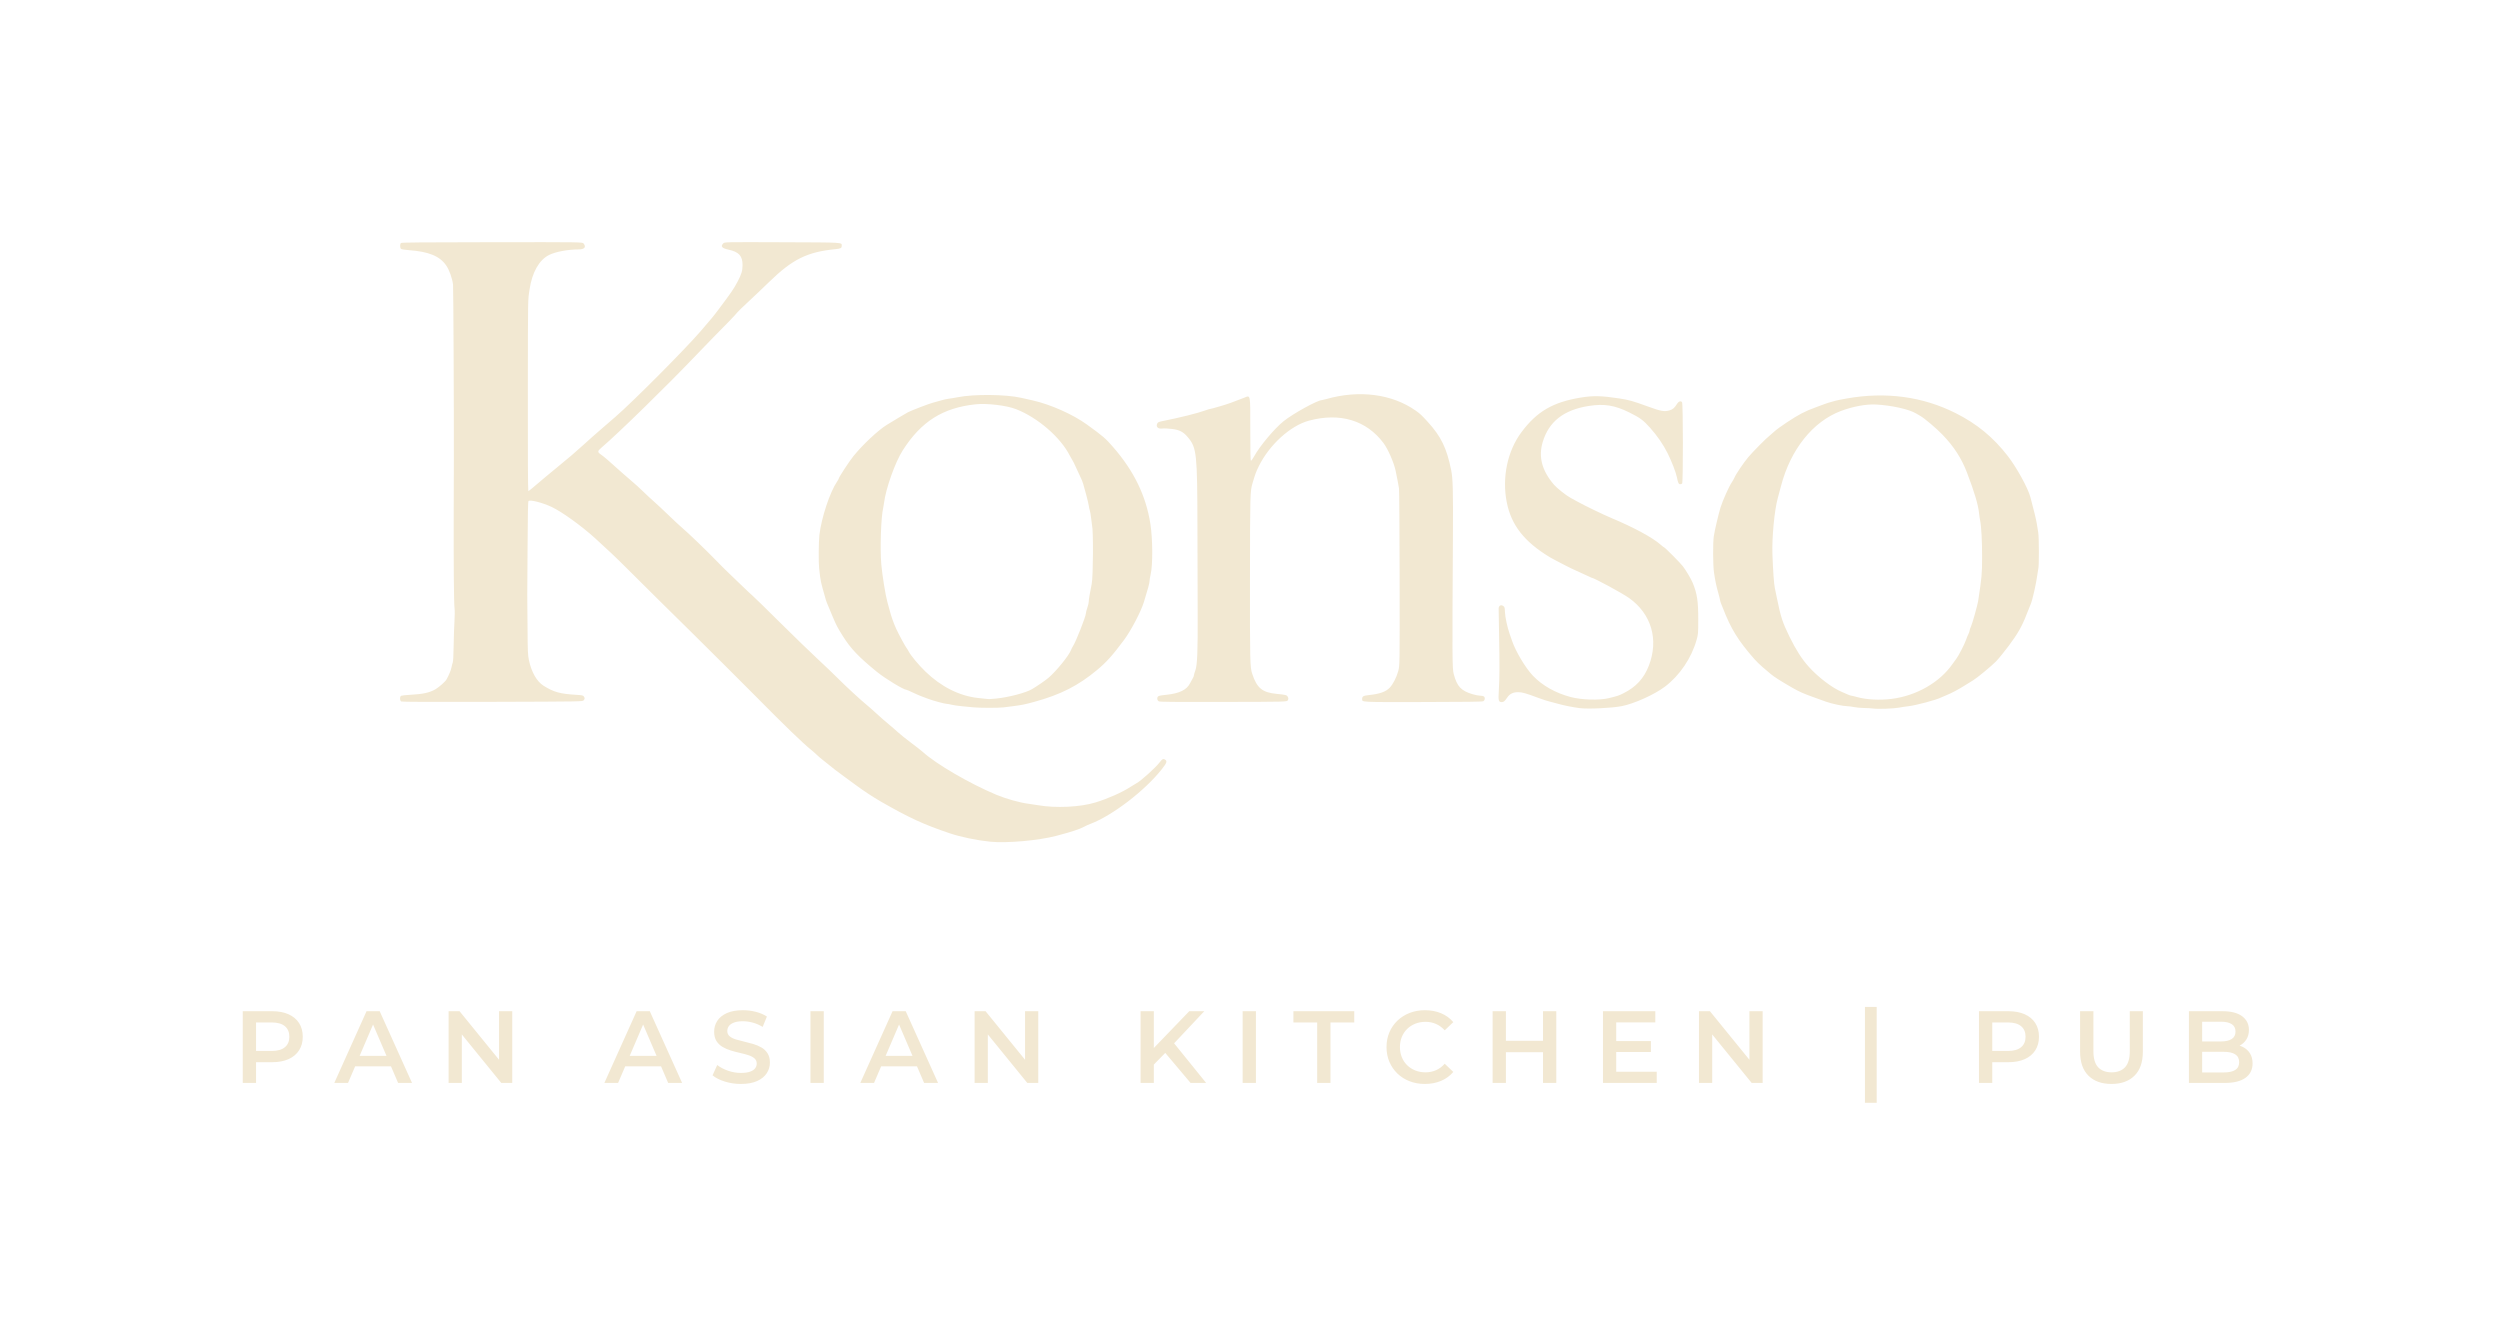
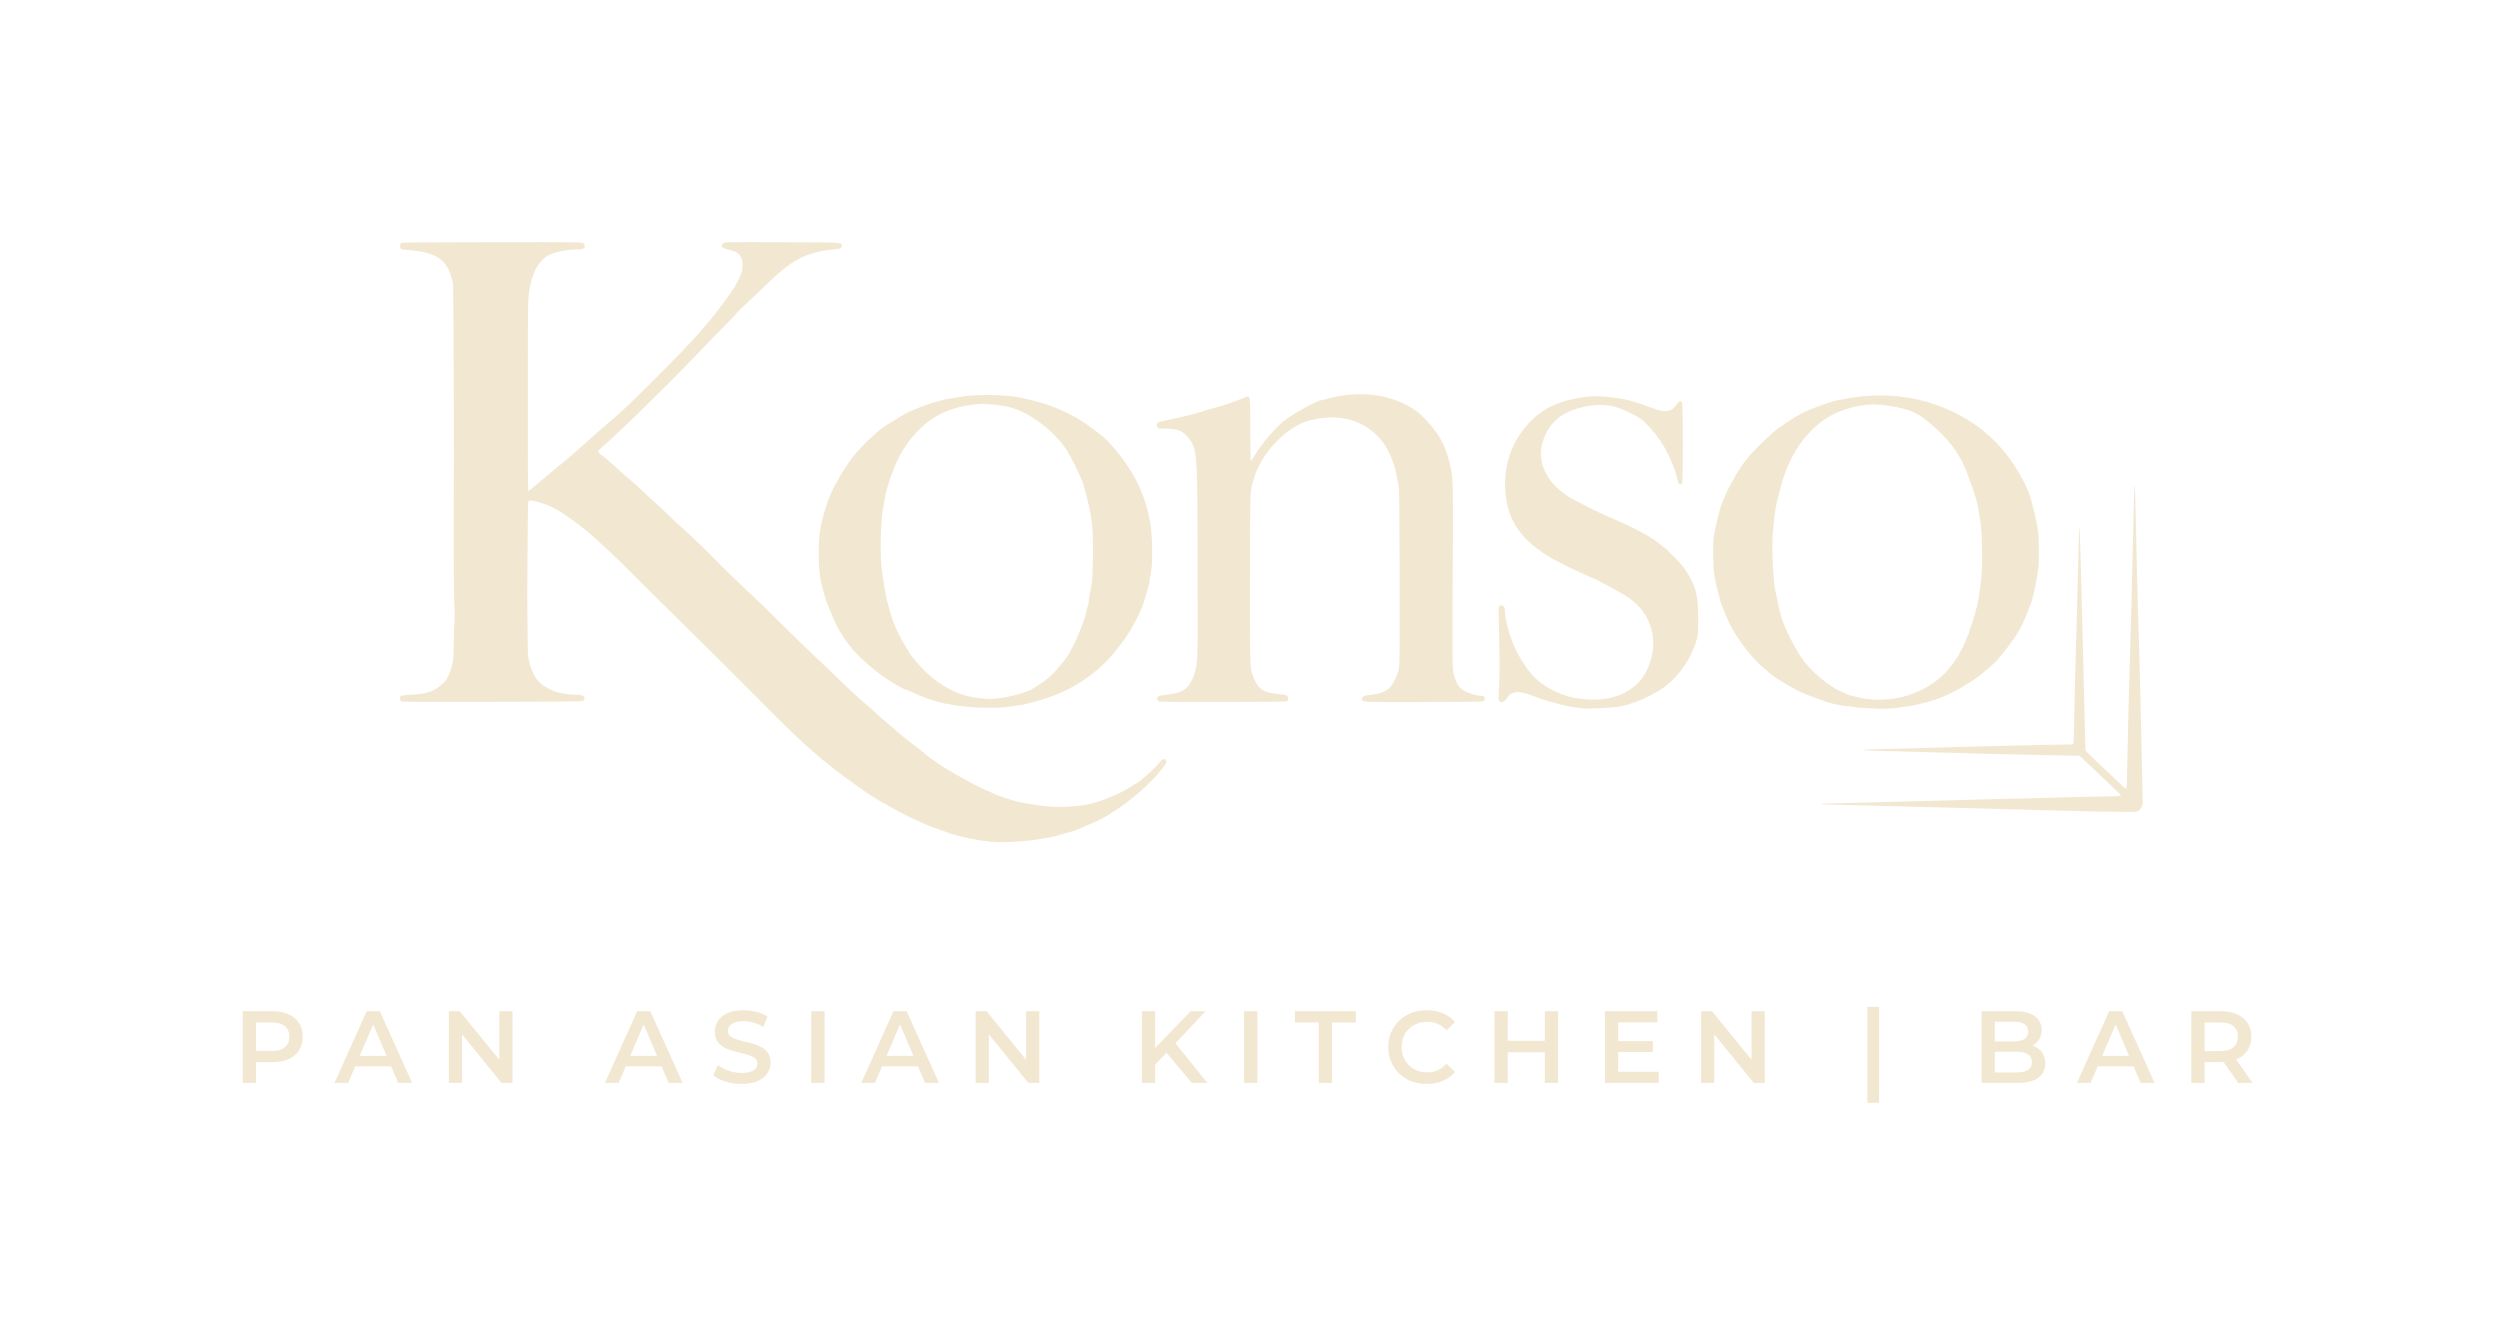
<svg xmlns="http://www.w3.org/2000/svg" viewBox="105 350 1070 565" width="1070" height="565">
  <path transform="translate(260 440)" fill="#F2E8D2" fill-rule="evenodd" d="M268.75 270.24 C262.92 269.63 256.16 268.23 251.43 266.63 C240.30 262.87 234.21 260.07 222.00 253.07 C218.72 251.19 214.41 248.34 211.02 245.82 C209.59 244.75 207.55 243.26 206.49 242.50 C204.03 240.75 200.64 238.15 199.48 237.12 C198.99 236.69 197.98 235.88 197.23 235.33 C196.49 234.77 195.37 233.83 194.76 233.22 C194.14 232.62 193.01 231.62 192.24 231.00 C188.63 228.09 180.80 220.53 168.58 208.16 C164.50 204.03 143.81 183.41 140.75 180.42 C135.58 175.37 119.15 159.11 113.14 153.10 C108.88 148.83 104.75 144.92 99.62 140.29 C93.80 135.02 85.47 129.03 81.12 126.98 C77.21 125.14 71.88 123.77 71.20 124.45 C70.98 124.67 70.88 129.57 70.80 144.19 C70.75 154.88 70.69 164.07 70.67 164.62 C70.66 165.18 70.67 167.65 70.71 170.12 C70.74 172.60 70.78 176.59 70.79 179.00 C70.84 188.48 70.92 190.38 71.36 192.47 C72.44 197.65 74.72 201.64 77.62 203.48 C81.96 206.22 84.67 206.97 91.69 207.39 C94.17 207.54 94.55 207.62 94.88 208.08 C95.36 208.77 95.35 209.08 94.81 209.73 C94.38 210.27 94.38 210.27 55.80 210.39 C29.46 210.46 17.06 210.42 16.73 210.24 C16.08 209.89 16.05 208.12 16.69 207.79 C16.93 207.67 18.59 207.49 20.38 207.39 C26.01 207.09 28.76 206.50 31.35 205.02 C32.88 204.14 35.59 201.74 36.11 200.80 C37.17 198.87 38.00 196.88 38.22 195.70 C38.35 194.97 38.60 194.04 38.76 193.62 C38.96 193.13 39.10 190.63 39.16 186.38 C39.21 182.80 39.37 178.12 39.51 175.97 C39.65 173.65 39.67 171.36 39.54 170.34 C39.26 168.08 39.12 151.52 39.19 127.25 C39.22 116.46 39.25 107.23 39.25 106.75 C39.30 85.97 39.05 32.92 38.90 31.75 C38.54 29.05 37.31 25.60 36.01 23.69 C33.28 19.63 28.58 17.69 19.96 17.06 C18.22 16.93 16.88 16.71 16.64 16.52 C16.14 16.10 16.12 14.42 16.62 14.00 C16.91 13.77 25.52 13.69 55.64 13.66 C94.29 13.62 94.29 13.62 94.77 14.22 C96.00 15.73 95.16 16.75 92.67 16.75 C88.03 16.76 82.76 17.75 79.98 19.14 C75.75 21.26 72.73 26.60 71.65 33.88 C70.92 38.81 70.97 35.84 70.92 75.75 C70.88 103.76 70.96 120.04 71.12 120.20 C71.17 120.25 72.05 119.58 73.06 118.71 C75.71 116.44 81.45 111.63 83.62 109.88 C88.21 106.16 91.39 103.44 94.75 100.37 C96.74 98.55 100.18 95.49 102.40 93.59 C104.61 91.68 107.25 89.40 108.27 88.52 C115.77 82.04 137.95 59.76 144.78 51.86 C149.53 46.37 150.24 45.51 152.51 42.48 C158.08 35.07 159.03 33.67 160.70 30.51 C162.37 27.33 162.79 25.95 162.81 23.50 C162.84 19.56 161.27 17.81 156.78 16.85 C153.94 16.24 153.29 15.44 154.57 14.16 C155.14 13.59 155.14 13.59 179.75 13.68 C206.85 13.78 205.25 13.68 205.25 15.28 C205.25 16.17 204.78 16.42 202.74 16.62 C190.52 17.80 184.19 20.92 174.14 30.73 C171.65 33.15 167.57 37.03 165.06 39.35 C162.55 41.68 160.50 43.68 160.50 43.79 C160.50 43.99 154.31 50.43 150.22 54.48 C149.17 55.52 146.07 58.74 143.32 61.62 C130.79 74.79 109.59 95.51 102.43 101.59 C100.67 103.09 100.64 103.50 102.25 104.58 C103.40 105.35 105.48 107.14 111.46 112.53 C112.74 113.68 114.66 115.34 115.71 116.21 C116.76 117.08 118.81 118.94 120.25 120.35 C121.69 121.76 123.83 123.74 125.00 124.76 C126.17 125.78 128.98 128.41 131.25 130.60 C133.52 132.79 136.12 135.21 137.04 135.98 C139.51 138.05 147.39 145.63 151.25 149.63 C153.11 151.56 155.64 154.09 156.88 155.24 C158.11 156.40 160.70 158.88 162.62 160.76 C164.55 162.63 166.57 164.53 167.12 164.98 C167.68 165.43 172.91 170.54 178.75 176.34 C184.60 182.13 191.80 189.12 194.75 191.85 C197.71 194.59 201.71 198.42 203.64 200.35 C207.24 203.95 213.52 209.74 215.99 211.74 C216.75 212.35 218.67 214.04 220.25 215.50 C221.83 216.96 224.08 218.93 225.25 219.88 C226.42 220.83 228.19 222.36 229.19 223.29 C230.19 224.21 232.78 226.29 234.94 227.91 C237.11 229.53 239.38 231.31 240.00 231.87 C245.76 237.08 260.12 245.43 271.46 250.17 C275.61 251.90 281.47 253.54 285.12 254.00 C286.23 254.14 288.06 254.42 289.21 254.62 C296.83 255.96 307.33 255.46 313.88 253.45 C319.27 251.79 325.28 249.12 328.88 246.77 C329.84 246.14 330.99 245.44 331.44 245.21 C333.28 244.26 339.45 238.70 341.26 236.37 C342.46 234.81 342.86 234.60 343.66 235.13 C344.65 235.77 344.40 236.51 342.23 239.25 C334.96 248.44 321.11 259.05 311.74 262.60 C310.85 262.93 309.61 263.49 308.99 263.85 C307.22 264.84 303.52 266.05 297.12 267.74 C289.48 269.76 275.75 270.96 268.75 270.24 Z M646.75 213.25 C645.99 213.14 644.19 213.03 642.75 213.02 C641.31 213.00 639.39 212.82 638.50 212.62 C637.61 212.43 636.31 212.26 635.62 212.25 C633.80 212.23 628.94 211.20 626.50 210.31 C625.33 209.89 622.97 209.04 621.25 208.42 C616.87 206.86 615.01 206.02 612.08 204.34 C606.88 201.34 604.33 199.71 602.83 198.44 C601.98 197.72 600.41 196.38 599.33 195.47 C598.26 194.55 596.70 193.04 595.87 192.09 C588.84 184.05 585.88 179.25 582.34 170.12 C582.12 169.57 581.80 168.77 581.62 168.34 C581.43 167.90 581.21 167.12 581.12 166.59 C581.03 166.06 580.70 164.72 580.38 163.62 C579.62 161.01 579.09 158.51 578.60 155.12 C578.13 151.91 578.08 142.48 578.51 139.50 C578.85 137.15 580.54 129.96 581.39 127.20 C582.34 124.15 585.03 118.14 586.24 116.39 C586.63 115.82 587.12 114.95 587.33 114.45 C587.96 112.93 591.29 108.01 593.30 105.62 C595.27 103.29 601.06 97.44 602.38 96.47 C602.79 96.16 603.74 95.33 604.50 94.62 C606.23 93.01 613.15 88.43 616.12 86.92 C618.35 85.80 619.59 85.27 622.25 84.29 C623.01 84.02 624.54 83.45 625.65 83.03 C626.77 82.61 628.19 82.15 628.81 82.02 C629.43 81.88 630.21 81.66 630.55 81.53 C630.90 81.40 633.13 80.95 635.52 80.53 C652.16 77.60 667.89 79.72 682.00 86.81 C691.12 91.39 698.09 97.12 704.31 105.15 C708.13 110.08 712.94 118.81 714.00 122.75 C715.39 127.90 716.54 132.66 716.74 134.06 C716.86 134.92 717.14 136.64 717.36 137.88 C717.72 139.92 717.74 152.91 717.38 153.49 C717.33 153.57 717.17 154.59 717.02 155.76 C716.51 159.71 714.90 166.85 714.13 168.59 C713.81 169.30 713.03 171.26 712.38 172.95 C710.43 178.04 708.65 181.16 704.76 186.38 C702.81 188.99 700.35 192.01 699.29 193.09 C697.36 195.07 691.13 200.21 689.50 201.17 C689.02 201.45 687.56 202.36 686.25 203.18 C683.29 205.06 680.15 206.72 677.89 207.62 C676.94 207.99 675.98 208.40 675.77 208.52 C673.96 209.51 664.99 211.91 661.75 212.27 C660.58 212.40 658.78 212.67 657.75 212.87 C655.50 213.30 648.67 213.54 646.75 213.25 Z M521.12 213.08 C518.44 212.75 514.07 211.88 512.03 211.27 C510.71 210.88 509.01 210.43 508.25 210.27 C507.49 210.12 505.36 209.42 503.50 208.73 C498.04 206.69 496.52 206.26 494.77 206.25 C492.64 206.25 491.20 206.94 490.16 208.46 C488.99 210.15 488.58 210.50 487.76 210.50 C486.38 210.50 486.22 209.87 486.49 205.61 C486.82 200.27 486.85 194.64 486.62 182.25 C486.51 176.27 486.42 170.99 486.42 170.53 C486.42 169.16 487.47 168.62 488.50 169.45 C488.98 169.83 489.06 170.18 489.12 172.01 C489.18 174.04 490.16 178.57 491.11 181.25 C491.33 181.87 491.79 183.20 492.14 184.22 C493.72 188.86 497.92 195.89 501.09 199.21 C505.12 203.43 510.73 206.60 517.25 208.33 C521.93 209.58 529.58 209.80 533.62 208.80 C537.49 207.84 537.82 207.73 539.88 206.70 C545.18 204.05 548.57 200.38 550.67 195.00 C555.04 183.80 551.83 172.77 542.21 165.93 C539.24 163.82 527.09 157.25 526.15 157.25 C526.10 157.25 524.52 156.52 522.63 155.63 C520.75 154.73 519.15 154.00 519.07 154.00 C518.77 154.00 509.91 149.45 508.29 148.47 C497.35 141.83 491.83 134.77 489.89 124.96 C487.80 114.37 490.18 103.03 496.18 94.98 C502.79 86.11 509.65 82.11 521.62 80.15 C526.92 79.29 530.44 79.37 538.05 80.53 C542.21 81.17 543.95 81.66 550.24 83.96 C555.79 86.00 557.35 86.28 559.55 85.64 C561.01 85.21 561.62 84.67 562.84 82.75 C563.48 81.74 564.42 81.47 564.92 82.15 C565.38 82.77 565.41 116.49 564.95 116.95 C564.79 117.11 564.40 117.25 564.11 117.25 C563.47 117.25 563.17 116.61 562.74 114.38 C562.32 112.22 560.48 107.46 558.69 103.89 C556.86 100.24 554.31 96.54 551.26 93.12 C548.31 89.81 547.00 88.84 542.38 86.55 C536.12 83.44 531.64 82.72 525.05 83.74 C514.28 85.42 507.88 90.43 505.26 99.25 C503.39 105.56 504.95 111.45 510.12 117.48 C511.35 118.92 515.45 122.16 517.21 123.08 C517.57 123.28 518.94 124.03 520.25 124.75 C523.44 126.51 531.20 130.26 534.76 131.75 C544.33 135.76 552.37 140.12 555.78 143.15 C556.46 143.76 557.10 144.25 557.21 144.25 C557.53 144.25 564.06 150.81 565.22 152.30 C566.53 153.98 568.79 157.78 569.47 159.44 C571.37 164.06 571.86 167.30 571.85 175.12 C571.84 181.18 571.82 181.45 571.15 183.84 C568.96 191.64 563.93 199.09 557.62 203.87 C553.16 207.26 544.30 211.25 539.00 212.25 C534.65 213.07 524.76 213.53 521.12 213.08 Z M261.62 212.74 C260.66 212.64 258.47 212.43 256.75 212.27 C255.03 212.11 252.99 211.81 252.21 211.61 C251.44 211.41 250.54 211.25 250.21 211.25 C249.37 211.25 244.43 209.92 242.38 209.14 C241.41 208.77 240.06 208.27 239.38 208.02 C238.69 207.77 237.03 207.04 235.69 206.41 C234.36 205.77 233.15 205.25 233.00 205.25 C231.79 205.25 223.91 200.47 220.34 197.57 C212.57 191.25 209.08 187.59 205.74 182.25 C203.39 178.49 203.02 177.77 201.48 174.17 C198.80 167.86 198.52 167.15 198.15 165.62 C197.95 164.80 197.44 163.01 197.03 161.65 C196.61 160.28 196.16 158.15 196.02 156.90 C195.88 155.65 195.69 154.01 195.59 153.25 C195.30 150.98 195.38 141.81 195.70 139.00 C196.57 131.57 200.20 120.61 203.29 116.08 C203.68 115.51 204.00 114.94 204.00 114.81 C204.00 114.29 208.49 107.43 210.25 105.25 C214.25 100.31 220.79 94.17 224.49 91.88 C226.91 90.37 232.89 86.81 233.63 86.43 C235.22 85.62 242.73 82.74 244.27 82.36 C245.15 82.14 246.72 81.70 247.75 81.39 C248.78 81.07 250.30 80.73 251.12 80.64 C251.95 80.54 253.69 80.26 255.00 80.00 C261.90 78.64 275.38 78.76 282.00 80.25 C283.31 80.54 285.58 81.05 287.06 81.39 C294.67 83.11 304.26 87.39 310.25 91.73 C317.28 96.83 318.13 97.56 321.47 101.41 C330.35 111.62 335.45 122.13 337.35 134.12 C338.37 140.62 338.44 151.80 337.47 155.88 C337.22 156.97 337.00 158.25 337.00 158.72 C337.00 159.55 336.32 162.08 334.59 167.66 C333.32 171.79 329.08 179.89 326.08 183.91 C321.24 190.43 318.57 193.41 314.59 196.72 C306.51 203.46 298.96 207.30 287.72 210.38 C283.53 211.53 282.47 211.74 278.38 212.27 C277.14 212.42 275.39 212.65 274.50 212.76 C272.55 213.02 264.08 213.00 261.62 212.74 Z M341.00 210.18 C340.28 209.82 340.07 208.85 340.56 208.17 C340.82 207.81 341.56 207.65 344.20 207.37 C349.86 206.78 352.94 205.26 354.38 202.36 C354.80 201.52 355.33 200.54 355.57 200.18 C355.81 199.81 356.00 199.30 356.00 199.04 C356.00 198.78 356.27 197.84 356.60 196.97 C357.44 194.73 357.68 188.80 357.60 172.00 C357.57 164.64 357.53 148.16 357.50 135.38 C357.44 104.02 357.19 101.68 353.43 97.17 C351.47 94.82 349.83 93.97 346.52 93.58 C344.93 93.40 343.16 93.31 342.59 93.40 C340.72 93.67 339.70 92.81 340.24 91.41 C340.49 90.76 340.84 90.57 342.50 90.24 C350.11 88.72 357.61 86.85 360.88 85.65 C361.84 85.30 362.80 85.01 363.02 85.01 C363.24 85.00 365.15 84.49 367.27 83.86 C370.65 82.86 372.65 82.15 377.55 80.21 C380.28 79.13 380.12 78.33 380.12 93.83 C380.12 103.61 380.20 107.11 380.41 107.18 C380.57 107.23 381.18 106.40 381.76 105.33 C384.17 100.93 390.42 93.46 394.37 90.28 C398.42 87.03 408.90 81.25 410.76 81.25 C410.93 81.25 411.81 81.04 412.72 80.78 C426.74 76.80 440.76 78.62 450.88 85.72 C452.79 87.06 453.45 87.68 456.03 90.51 C461.79 96.83 464.17 101.71 466.11 111.25 C466.83 114.78 466.97 120.01 466.85 139.75 C466.54 191.52 466.56 196.15 467.19 198.48 C468.63 203.85 470.32 205.65 475.34 207.15 C476.44 207.48 477.86 207.75 478.50 207.75 C479.13 207.75 479.85 207.90 480.10 208.07 C480.72 208.53 480.55 209.78 479.81 210.14 C479.40 210.35 472.17 210.44 454.22 210.47 C426.96 210.52 428.00 210.58 428.00 209.17 C428.00 208.05 428.50 207.75 430.75 207.51 C435.56 207.00 438.09 206.11 439.80 204.33 C441.18 202.90 442.71 199.92 443.44 197.25 C444.09 194.88 444.09 194.88 444.04 157.62 C444.01 137.14 443.89 119.76 443.77 119.00 C443.53 117.47 442.93 114.36 442.33 111.50 C441.59 107.96 439.06 102.21 437.13 99.62 C429.83 89.89 418.54 86.49 405.27 90.03 C397.30 92.16 388.23 100.41 383.73 109.62 C382.52 112.11 382.31 112.67 381.10 116.73 C380.05 120.28 380.02 121.30 379.99 157.41 C379.95 193.33 380.01 195.54 380.95 198.40 C382.97 204.52 385.27 206.40 391.50 206.99 C395.38 207.35 395.79 207.47 396.20 208.32 C396.47 208.88 396.47 209.12 396.20 209.69 C395.87 210.38 395.87 210.38 368.75 210.43 C347.43 210.48 341.49 210.42 341.00 210.18 Z M654.58 209.13 C665.19 207.80 675.15 202.11 680.65 194.22 C681.19 193.45 681.93 192.44 682.29 191.97 C683.22 190.79 685.85 185.68 686.46 183.88 C686.73 183.05 687.19 181.93 687.48 181.38 C687.77 180.84 688.00 180.16 688.00 179.88 C688.00 179.60 688.28 178.78 688.62 178.05 C689.17 176.88 691.39 168.93 691.65 167.25 C693.22 156.88 693.32 155.76 693.34 148.50 C693.36 141.68 693.01 135.15 692.49 132.75 C692.36 132.13 692.14 130.64 692.01 129.43 C691.62 125.88 690.01 120.50 686.87 112.28 C684.53 106.15 681.26 101.09 676.32 95.98 C673.63 93.20 668.64 88.99 666.85 87.99 C666.32 87.70 665.52 87.23 665.08 86.96 C662.14 85.17 654.57 83.48 647.88 83.13 C643.76 82.91 638.01 83.98 632.90 85.90 C620.88 90.44 611.35 102.38 607.27 118.02 C606.82 119.73 606.19 122.08 605.87 123.25 C604.46 128.34 603.35 140.06 603.60 147.25 C603.84 154.25 604.26 160.00 604.64 161.75 C604.84 162.64 605.27 164.73 605.60 166.38 C607.15 174.03 607.96 176.49 610.87 182.43 C613.63 188.07 616.10 191.95 619.06 195.27 C623.06 199.76 629.13 204.40 633.28 206.13 C634.16 206.50 635.35 207.02 635.92 207.28 C636.50 207.54 637.14 207.75 637.35 207.75 C637.56 207.75 638.72 208.03 639.93 208.37 C643.80 209.46 649.52 209.76 654.58 209.13 Z M271.29 208.99 C276.63 208.47 284.17 206.49 286.75 204.93 C289.08 203.53 292.52 201.16 293.78 200.08 C297.05 197.28 302.40 190.72 303.35 188.32 C303.62 187.66 304.02 186.84 304.26 186.50 C305.44 184.79 309.74 173.85 309.76 172.54 C309.76 172.17 310.04 171.09 310.38 170.12 C310.72 169.16 311.00 167.93 311.00 167.38 C311.00 166.50 311.31 164.66 312.26 159.86 C312.89 156.72 312.99 136.80 312.39 134.79 C312.33 134.56 312.15 133.21 312.00 131.79 C311.84 130.37 311.60 128.90 311.46 128.54 C311.31 128.17 311.11 127.26 311.01 126.50 C310.90 125.74 310.40 123.61 309.89 121.75 C309.38 119.89 308.80 117.80 308.61 117.09 C308.42 116.38 307.82 114.90 307.26 113.81 C306.71 112.71 305.86 110.88 305.38 109.75 C304.89 108.62 304.29 107.40 304.03 107.04 C303.77 106.67 303.27 105.78 302.90 105.06 C298.93 97.18 289.18 88.74 279.83 85.10 C275.72 83.51 267.39 82.52 262.50 83.05 C248.49 84.56 239.28 90.39 231.38 102.74 C228.13 107.81 224.10 119.14 223.36 125.28 C223.27 126.02 223.11 127.02 222.99 127.50 C222.07 131.29 221.62 144.77 222.19 151.50 C222.58 156.11 224.04 165.08 224.83 167.79 C225.17 168.94 225.61 170.55 225.82 171.38 C226.42 173.76 227.46 176.70 228.57 179.12 C229.66 181.51 232.56 186.87 233.11 187.50 C233.29 187.71 233.64 188.27 233.88 188.75 C234.78 190.53 238.08 194.51 241.06 197.40 C247.79 203.93 255.63 207.87 263.62 208.74 C265.00 208.89 266.46 209.05 266.88 209.09 C268.35 209.26 268.73 209.25 271.29 208.99 Z" />
-   <path transform="translate(195 775)" fill="#F2E8D2" fill-rule="nonzero" d="M13.90 38.50V7.80H26.50Q30.57 7.80 33.50 9.11Q36.42 10.42 38.00 12.87Q39.58 15.33 39.58 18.73Q39.58 22.09 38.00 24.54Q36.42 27.00 33.50 28.31Q30.57 29.62 26.50 29.62H17.05L19.59 26.99V38.50ZM19.59 27.59 17.05 24.81H26.27Q30.02 24.81 31.93 23.21Q33.84 21.62 33.84 18.73Q33.84 15.80 31.93 14.21Q30.02 12.61 26.27 12.61H17.05L19.59 9.83Z M53.08 38.50 66.88 7.80H72.51L86.35 38.50H80.39L68.53 10.84H70.81L58.95 38.50ZM59.46 31.39 60.98 26.92H77.55L79.11 31.39Z M102.00 38.50V7.80H106.69L125.93 31.45H123.59V7.80H129.24V38.50H124.55L105.31 14.85H107.66V38.50Z M168.67 38.50 182.48 7.80H188.11L201.95 38.50H195.98L184.12 10.84H186.40L174.54 38.50ZM175.05 31.39 176.58 26.92H193.14L194.70 31.39Z M227.09 38.93Q223.50 38.93 220.21 37.90Q216.92 36.87 214.97 35.24L216.97 30.83Q218.82 32.29 221.54 33.25Q224.25 34.21 227.10 34.21Q229.51 34.21 230.99 33.69Q232.48 33.17 233.18 32.26Q233.88 31.35 233.88 30.21Q233.88 28.81 232.88 27.96Q231.89 27.12 230.28 26.60Q228.67 26.08 226.72 25.65Q224.77 25.22 222.81 24.62Q220.86 24.03 219.25 23.08Q217.64 22.12 216.64 20.56Q215.65 18.99 215.65 16.53Q215.65 14.03 216.98 11.95Q218.31 9.87 221.05 8.62Q223.80 7.37 228.00 7.37Q230.77 7.37 233.49 8.06Q236.21 8.76 238.24 10.08L236.42 14.52Q234.37 13.27 232.19 12.68Q230.00 12.09 227.95 12.09Q225.62 12.09 224.13 12.66Q222.64 13.23 221.96 14.16Q221.28 15.10 221.28 16.27Q221.28 17.67 222.28 18.52Q223.28 19.36 224.89 19.86Q226.50 20.35 228.45 20.80Q230.40 21.25 232.35 21.82Q234.30 22.40 235.91 23.33Q237.52 24.26 238.52 25.83Q239.52 27.39 239.52 29.81Q239.52 32.27 238.16 34.35Q236.81 36.43 234.05 37.68Q231.30 38.93 227.09 38.93Z M256.88 38.50V7.80H262.57V38.50Z M278.21 38.50 292.02 7.80H297.65L311.49 38.50H305.52L293.66 10.84H295.94L284.08 38.50ZM284.59 31.39 286.12 26.92H302.68L304.24 31.39Z M327.13 38.50V7.80H331.82L351.06 31.45H348.72V7.80H354.38V38.50H349.69L330.45 14.85H332.79V38.50Z M403.22 31.27 402.92 24.50 419.00 7.80H425.43L412.06 22.02L408.88 25.49ZM398.17 38.50V7.80H403.84V38.50ZM419.57 38.50 407.78 24.51 411.55 20.34 426.23 38.50Z M441.85 38.50V7.80H447.54V38.50Z M473.75 38.50V12.62H463.58V7.80H489.62V12.62H479.44V38.50Z M519.84 38.93Q516.31 38.93 513.31 37.77Q510.31 36.61 508.10 34.48Q505.89 32.35 504.66 29.47Q503.43 26.59 503.43 23.15Q503.43 19.71 504.66 16.83Q505.89 13.95 508.12 11.82Q510.35 9.69 513.35 8.53Q516.35 7.37 519.88 7.37Q523.64 7.37 526.76 8.66Q529.88 9.95 532.01 12.47L528.34 15.98Q526.68 14.15 524.61 13.25Q522.55 12.34 520.14 12.34Q517.76 12.34 515.75 13.14Q513.75 13.93 512.27 15.38Q510.79 16.83 509.98 18.81Q509.17 20.78 509.17 23.15Q509.17 25.52 509.98 27.49Q510.79 29.47 512.27 30.92Q513.75 32.37 515.75 33.16Q517.76 33.96 520.14 33.96Q522.55 33.96 524.61 33.05Q526.68 32.15 528.34 30.28L532.01 33.79Q529.88 36.31 526.76 37.62Q523.64 38.93 519.84 38.93Z M570.40 38.50V7.80H576.09V38.50ZM548.84 38.50V7.80H554.53V38.50ZM554.06 25.35V20.47H570.83V25.35Z M596.07 38.50V7.80H618.47V12.59H601.74V33.71H619.08V38.50ZM601.31 25.25V20.58H616.59V25.25Z M637.16 38.50V7.80H641.85L661.09 31.45H658.75V7.80H664.41V38.50H659.72L640.47 14.85H642.82V38.50Z M708.20 47.01V5.96H713.22V47.01Z M757.00 38.50V7.80H769.61Q773.67 7.80 776.60 9.11Q779.53 10.42 781.10 12.87Q782.68 15.33 782.68 18.73Q782.68 22.09 781.10 24.54Q779.53 27.00 776.60 28.31Q773.67 29.62 769.61 29.62H760.15L762.69 26.99V38.50ZM762.69 27.59 760.15 24.81H769.37Q773.12 24.81 775.03 23.21Q776.94 21.62 776.94 18.73Q776.94 15.80 775.03 14.21Q773.12 12.61 769.37 12.61H760.15L762.69 9.83Z M813.71 38.93Q807.41 38.93 803.85 35.39Q800.28 31.84 800.28 25.11V7.80H805.98V24.91Q805.98 29.64 808.01 31.80Q810.05 33.96 813.76 33.96Q817.48 33.96 819.51 31.80Q821.55 29.64 821.55 24.91V7.80H827.14V25.11Q827.14 31.84 823.57 35.39Q820.01 38.93 813.71 38.93Z M846.86 38.50V7.80H861.23Q866.75 7.80 869.65 9.96Q872.54 12.13 872.54 15.79Q872.54 18.23 871.40 19.97Q870.26 21.71 868.35 22.65Q866.45 23.59 864.19 23.59L864.99 22.02Q867.60 22.02 869.65 22.96Q871.71 23.89 872.90 25.70Q874.10 27.51 874.10 30.15Q874.10 34.10 871.08 36.30Q868.05 38.50 862.11 38.50ZM852.52 34.01H861.77Q864.97 34.01 866.66 32.96Q868.36 31.91 868.36 29.62Q868.36 27.32 866.66 26.25Q864.97 25.18 861.77 25.18H852.09V20.74H860.59Q863.57 20.74 865.18 19.69Q866.80 18.64 866.80 16.52Q866.80 14.38 865.18 13.33Q863.57 12.29 860.59 12.29H852.52Z" />
+   <path transform="translate(260 440)" fill="#F2E8D2" fill-rule="evenodd" d="M745.54 257.39 C738.38 257.26 724.76 256.93 714.92 256.63 C711.26 256.52 706.75 256.39 704.90 256.35 C703.05 256.31 698.29 256.18 694.32 256.07 C690.35 255.96 684.32 255.80 680.93 255.72 C669.38 255.45 657.96 255.15 653.75 255.01 C651.43 254.93 646.77 254.81 643.38 254.74 C627.91 254.40 623.56 254.23 624.52 254.03 C625.03 253.91 627.56 253.84 638.26 253.61 C646.07 253.45 658.82 253.11 665.38 252.91 C671.47 252.71 676.68 252.57 693.62 252.15 C716.29 251.59 724.48 251.38 732.22 251.16 C736.23 251.05 741.88 250.93 744.77 250.88 C751.22 250.79 752.75 250.71 752.75 250.46 C752.75 250.26 750.73 248.26 746.70 244.47 C745.25 243.12 742.39 240.41 740.34 238.46 C738.29 236.50 736.26 234.59 735.83 234.21 L735.04 233.50 L729.71 233.40 C719.44 233.20 703.87 232.86 699.01 232.73 C696.31 232.66 691.77 232.53 688.92 232.46 C686.07 232.38 681.53 232.26 678.83 232.18 C669.33 231.89 659.45 231.62 655.99 231.54 C636.48 231.10 637.55 230.84 660.82 230.35 C664.48 230.28 669.09 230.15 671.05 230.07 C675.97 229.88 687.64 229.56 701.88 229.23 C708.47 229.07 716.49 228.88 719.70 228.81 C722.91 228.73 726.99 228.67 728.76 228.67 C731.63 228.67 732.01 228.64 732.26 228.42 C732.54 228.19 732.55 227.91 732.70 219.70 C732.97 205.43 733.25 194.33 733.77 177.66 C733.99 170.59 734.17 163.76 734.40 153.83 C734.74 139.28 734.83 136.41 734.96 136.20 C735.07 136.00 735.09 136.00 735.09 136.25 C735.10 136.40 735.19 139.30 735.30 142.69 C735.41 146.09 735.54 150.40 735.59 152.29 C735.63 154.18 735.76 159.04 735.87 163.08 C736.36 180.96 736.60 190.39 736.91 204.64 C736.99 208.03 737.08 211.68 737.13 212.76 C737.17 213.84 737.27 218.38 737.35 222.85 C737.42 227.32 737.52 231.09 737.56 231.21 C737.62 231.41 742.58 236.21 746.31 239.67 C746.96 240.28 748.16 241.41 748.97 242.19 C752.65 245.72 754.88 247.74 755.04 247.69 C755.26 247.62 755.35 245.10 755.55 233.99 C755.80 220.53 756.14 206.50 756.47 196.30 C756.66 190.54 756.97 179.63 757.17 171.63 C757.48 159.23 757.67 151.36 757.80 146.06 C758.40 120.17 758.49 117.20 758.66 117.66 C758.80 118.03 758.96 123.64 759.28 139.19 C759.39 144.89 759.58 153.03 759.69 157.27 C759.80 161.51 759.93 166.43 759.97 168.20 C760.02 169.97 760.14 174.20 760.26 177.59 C760.46 183.72 760.80 195.90 760.95 202.18 C760.99 203.99 761.12 209.35 761.23 214.10 C761.34 218.84 761.50 225.80 761.58 229.58 C761.66 233.36 761.79 239.70 761.87 243.66 C762.12 255.35 762.14 254.40 761.68 255.33 C761.22 256.26 760.29 257.14 759.51 257.37 C758.89 257.56 755.73 257.56 745.54 257.39 Z" />
+   <path transform="translate(195 775)" fill="#F2E8D2" fill-rule="nonzero" d="M13.90 38.50V7.80H26.50Q30.57 7.80 33.50 9.11Q36.42 10.42 38.00 12.87Q39.58 15.33 39.58 18.73Q39.58 22.09 38.00 24.54Q36.42 27.00 33.50 28.31Q30.57 29.62 26.50 29.62H17.05L19.59 26.99V38.50ZM19.59 27.59 17.05 24.81H26.27Q30.02 24.81 31.93 23.21Q33.84 21.62 33.84 18.73Q33.84 15.80 31.93 14.21Q30.02 12.61 26.27 12.61H17.05L19.59 9.83Z M53.14 38.50 66.94 7.80H72.57L86.41 38.50H80.44L68.59 10.84H70.86L59.00 38.50ZM59.52 31.39 61.04 26.92H77.61L79.17 31.39Z M102.11 38.50V7.80H106.80L126.04 31.45H123.70V7.80H129.36V38.50H124.67L105.43 14.85H107.77V38.50Z M168.90 38.50 182.70 7.80H188.33L202.17 38.50H196.21L184.35 10.84H186.63L174.77 38.50ZM175.28 31.39 176.80 26.92H193.37L194.93 31.39Z M227.37 38.93Q223.78 38.93 220.49 37.90Q217.20 36.87 215.26 35.24L217.25 30.83Q219.10 32.29 221.82 33.25Q224.54 34.21 227.38 34.21Q229.79 34.21 231.28 33.69Q232.76 33.17 233.46 32.26Q234.16 31.35 234.16 30.21Q234.16 28.81 233.17 27.96Q232.17 27.12 230.56 26.60Q228.95 26.08 227.00 25.65Q225.05 25.22 223.10 24.62Q221.14 24.03 219.53 23.08Q217.92 22.12 216.93 20.56Q215.93 18.99 215.93 16.53Q215.93 14.03 217.26 11.95Q218.60 9.87 221.34 8.62Q224.08 7.37 228.28 7.37Q231.05 7.37 233.77 8.06Q236.49 8.76 238.52 10.08L236.71 14.52Q234.65 13.27 232.47 12.68Q230.29 12.09 228.23 12.09Q225.90 12.09 224.41 12.66Q222.92 13.23 222.24 14.16Q221.57 15.10 221.57 16.27Q221.57 17.67 222.56 18.52Q223.56 19.36 225.17 19.86Q226.78 20.35 228.73 20.80Q230.69 21.25 232.64 21.82Q234.59 22.40 236.20 23.33Q237.80 24.26 238.80 25.83Q239.80 27.39 239.80 29.81Q239.80 32.27 238.45 34.35Q237.09 36.43 234.34 37.68Q231.58 38.93 227.37 38.93Z M257.22 38.50V7.80H262.91V38.50Z M278.61 38.50 292.41 7.80H298.04L311.88 38.50H305.92L294.06 10.84H296.34L284.48 38.50ZM284.99 31.39 286.51 26.92H303.08L304.64 31.39Z M327.58 38.50V7.80H332.27L351.51 31.45H349.17V7.80H354.83V38.50H350.14L330.90 14.85H333.24V38.50Z M403.79 31.27 403.49 24.50 419.57 7.80H425.99L412.63 22.02L409.44 25.49ZM398.73 38.50V7.80H404.40V38.50ZM420.13 38.50 408.35 24.51 412.12 20.34 426.80 38.50Z M442.47 38.50V7.80H448.16V38.50Z M474.43 38.50V12.62H464.25V7.80H490.29V12.62H480.12V38.50Z M520.58 38.93Q517.05 38.93 514.05 37.77Q511.04 36.61 508.84 34.48Q506.63 32.35 505.40 29.47Q504.16 26.59 504.16 23.15Q504.16 19.71 505.40 16.83Q506.63 13.95 508.86 11.82Q511.08 9.69 514.08 8.53Q517.09 7.37 520.62 7.37Q524.37 7.37 527.49 8.66Q530.62 9.95 532.75 12.47L529.08 15.98Q527.41 14.15 525.35 13.25Q523.28 12.34 520.88 12.34Q518.49 12.34 516.49 13.14Q514.48 13.93 513.01 15.38Q511.53 16.83 510.72 18.81Q509.90 20.78 509.90 23.15Q509.90 25.52 510.72 27.49Q511.53 29.47 513.01 30.92Q514.48 32.37 516.49 33.16Q518.49 33.96 520.88 33.96Q523.28 33.96 525.35 33.05Q527.41 32.15 529.08 30.28L532.75 33.79Q530.62 36.31 527.49 37.62Q524.37 38.93 520.58 38.93Z M571.19 38.50V7.80H576.88V38.50ZM549.63 38.50V7.80H555.33V38.50ZM554.85 25.35V20.47H571.62V25.35Z M596.92 38.50V7.80H619.32V12.59H602.59V33.71H619.92V38.50ZM602.15 25.25V20.58H617.44V25.25Z M638.07 38.50V7.80H642.75L662.00 31.45H659.65V7.80H665.31V38.50H660.62L641.38 14.85H643.72V38.50Z M709.22 47.01V5.96H714.24V47.01Z M758.13 38.50V7.80H772.51Q778.03 7.80 780.92 9.96Q783.82 12.13 783.82 15.79Q783.82 18.23 782.67 19.97Q781.53 21.71 779.63 22.65Q777.73 23.59 775.47 23.59L776.27 22.02Q778.87 22.02 780.93 22.96Q782.98 23.89 784.18 25.70Q785.38 27.51 785.38 30.15Q785.38 34.10 782.35 36.30Q779.33 38.50 773.39 38.50ZM763.80 34.01H773.05Q776.25 34.01 777.94 32.96Q779.64 31.91 779.64 29.62Q779.64 27.32 777.94 26.25Q776.25 25.18 773.05 25.18H763.37V20.74H771.87Q774.85 20.74 776.46 19.69Q778.07 18.64 778.07 16.52Q778.07 14.38 776.46 13.33Q774.85 12.29 771.87 12.29H763.80Z M798.90 38.50 812.71 7.80H818.34L832.18 38.50H826.21L814.35 10.84H816.63L804.77 38.50ZM805.28 31.39 806.81 26.92H823.37L824.94 31.39Z M847.88 38.50V7.80H860.43Q866.57 7.80 870.06 10.70Q873.56 13.61 873.56 18.73Q873.56 22.09 871.98 24.52Q870.40 26.95 867.48 28.26Q864.55 29.56 860.48 29.56H851.03L853.57 26.99V38.50ZM867.94 38.50 860.16 27.35H866.28L874.10 38.50ZM853.57 27.59 851.03 24.85H860.24Q864.00 24.85 865.91 23.23Q867.82 21.62 867.82 18.73Q867.82 15.80 865.91 14.21Q864.00 12.61 860.24 12.61H851.03L853.57 9.83Z" />
</svg>
